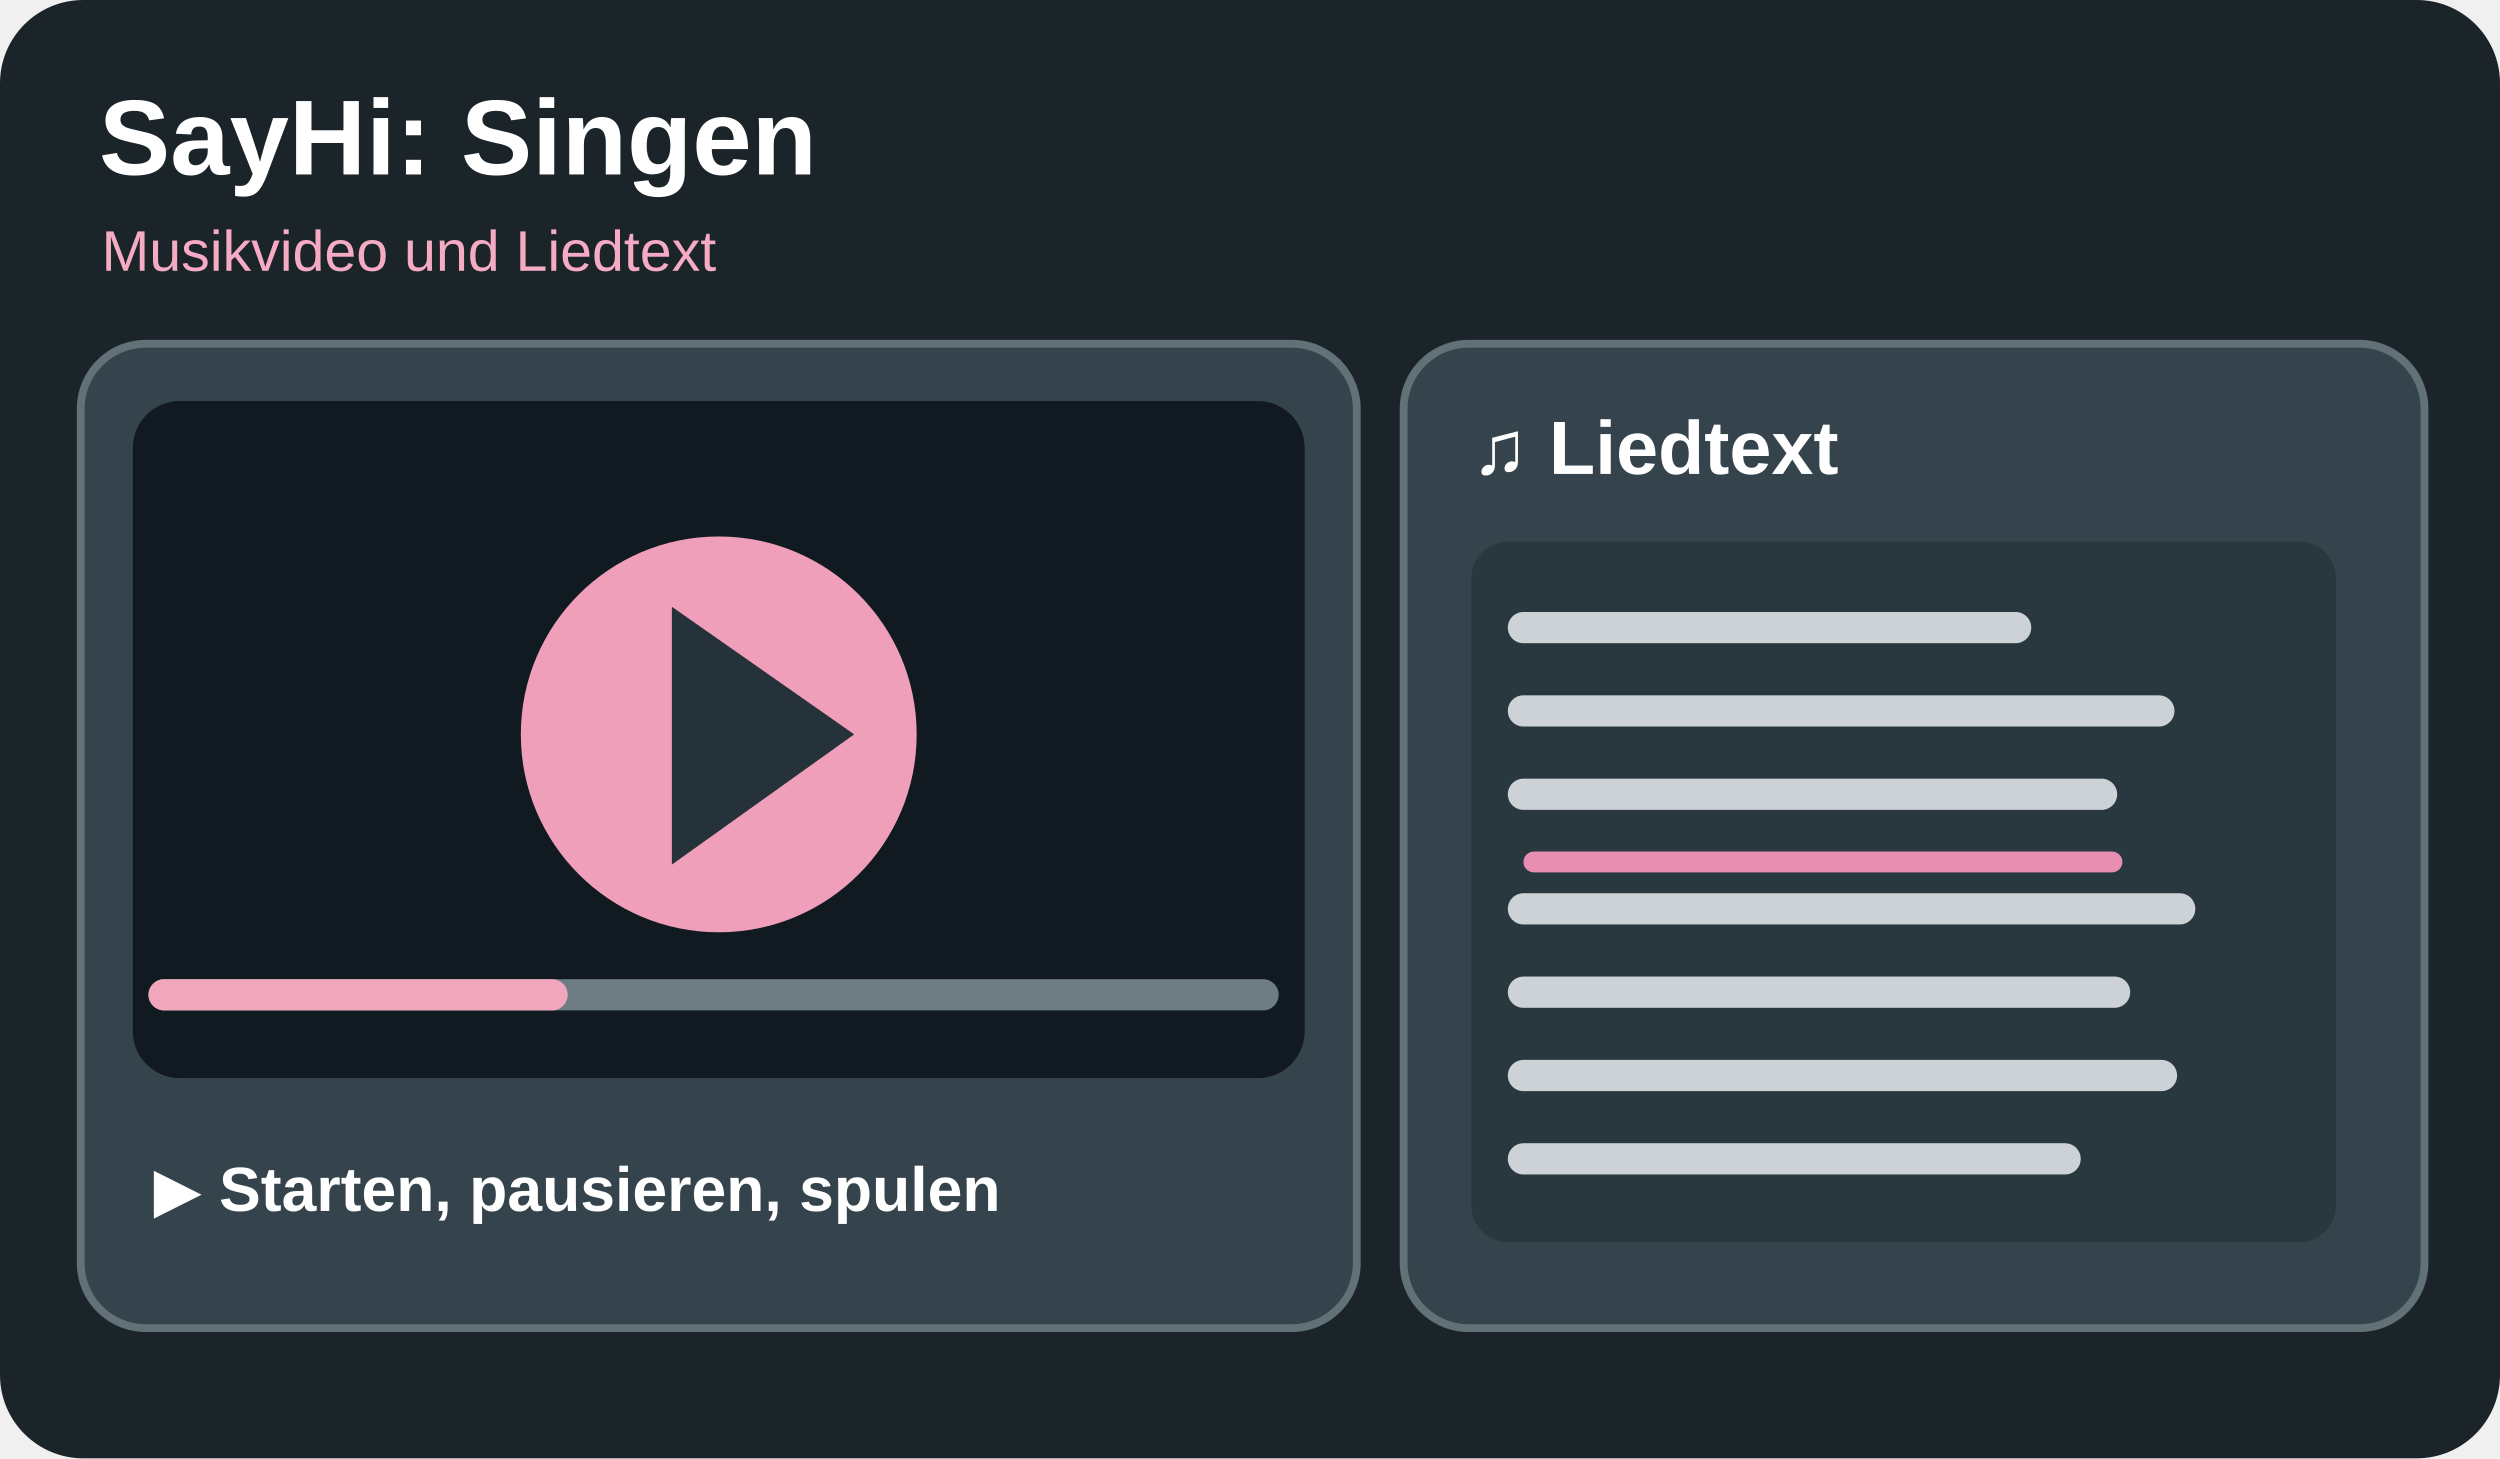
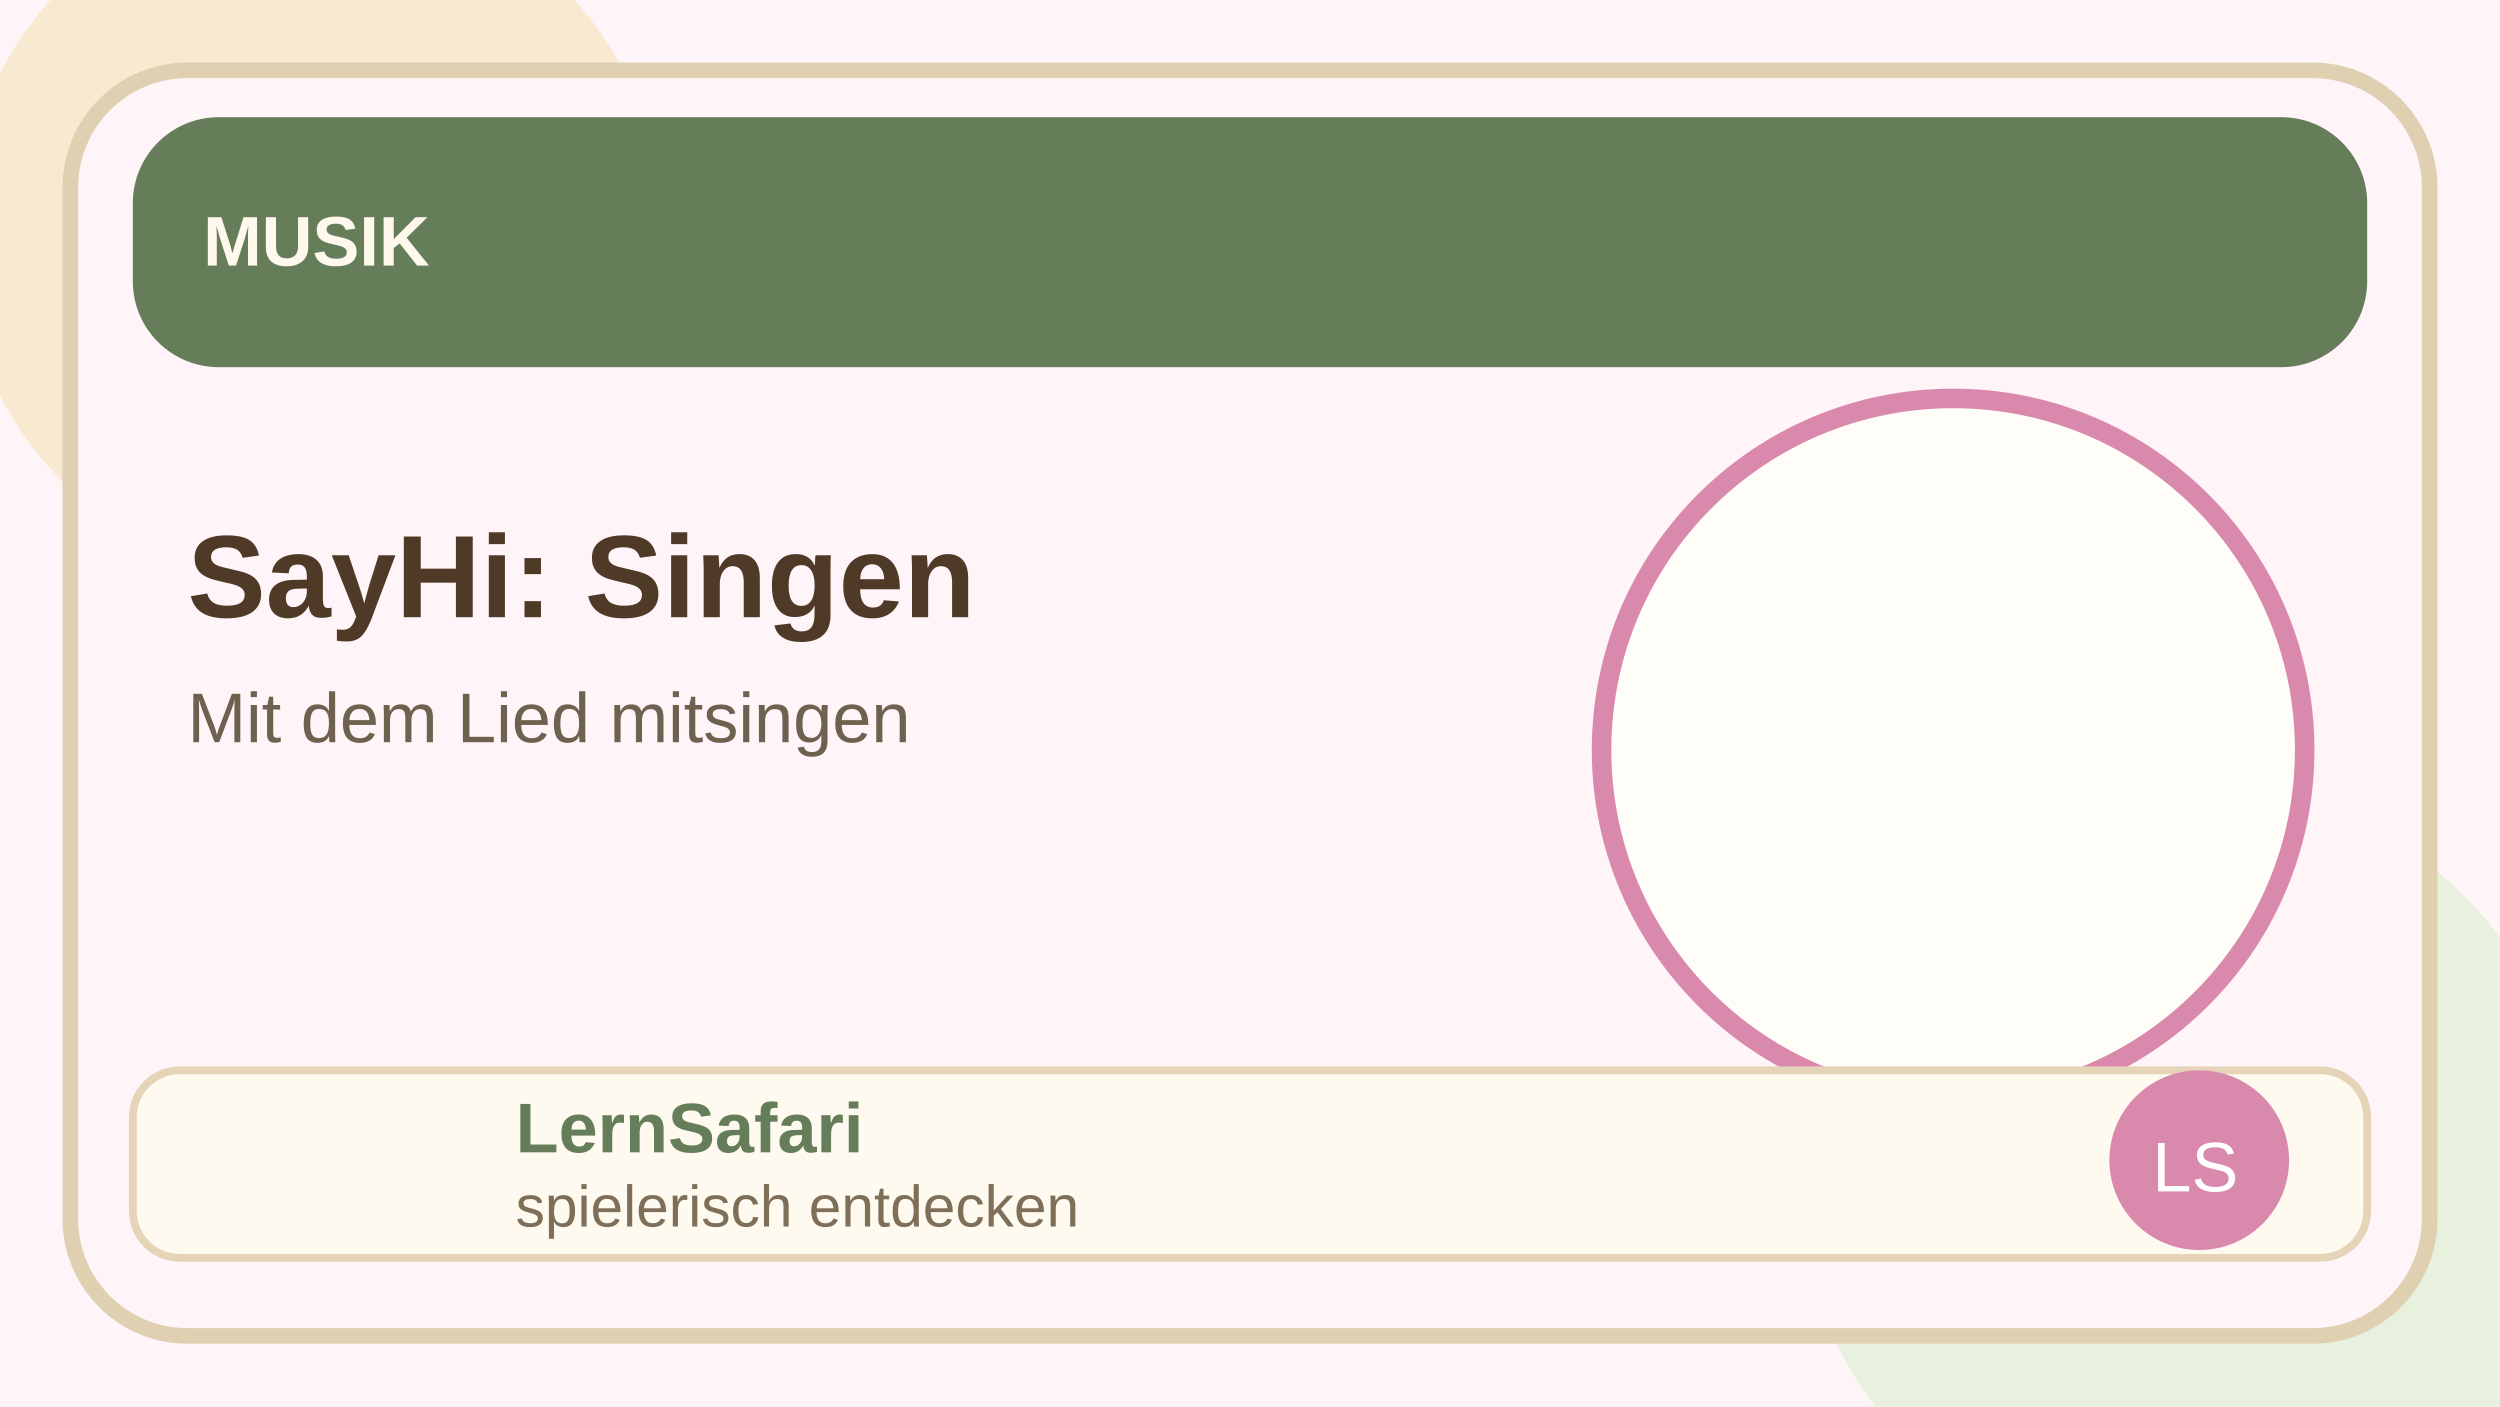
- <svg xmlns="http://www.w3.org/2000/svg" viewBox="0 0 960 560" role="img" aria-label="SayHi Singen: Musikvideo und Liedtext nebeneinander">
-   <rect width="960" height="560" rx="32" fill="#1b2429" />
-   <text x="38" y="67" font-size="41" font-family="Arial,sans-serif" font-weight="800" fill="#fff">SayHi: Singen</text>
-   <text x="39" y="104" font-size="22" font-family="Arial,sans-serif" fill="#f5abc3">Musikvideo und Liedtext</text>
-   <rect x="31" y="132" width="490" height="378" rx="25" fill="#35444c" stroke="#627078" stroke-width="3" />
-   <rect x="51" y="154" width="450" height="260" rx="18" fill="#101a20" />
-   <circle cx="276" cy="282" r="76" fill="#ef9fba" />
-   <path d="M258 233l70 49-70 50z" fill="#263239" />
-   <rect x="57" y="376" width="434" height="12" rx="6" fill="#6e7c83" />
-   <rect x="57" y="376" width="161" height="12" rx="6" fill="#f0a7bc" />
-   <text x="59" y="465" font-size="24" font-family="Arial,sans-serif" font-weight="700" fill="#fff">▶  Starten, pausieren, spulen</text>
-   <rect x="539" y="132" width="392" height="378" rx="25" fill="#35444c" stroke="#627078" stroke-width="3" />
-   <text x="565" y="182" font-size="29" font-family="Arial,sans-serif" font-weight="800" fill="#fff">♫  Liedtext</text>
-   <rect x="565" y="208" width="332" height="269" rx="14" fill="#29373f" />
-   <path d="M585 241h189M585 273h244M585 305h222M585 349h252M585 381h227M585 413h245M585 445h208" stroke="#f5f8fa" stroke-opacity=".8" stroke-width="12" stroke-linecap="round" />
-   <rect x="585" y="327" width="230" height="8" rx="4" fill="#e88fb1" />
+ <svg xmlns="http://www.w3.org/2000/svg" width="640" height="360" viewBox="0 0 640 360">
+   <rect width="640" height="360" fill="#FFF4F8" />
+   <circle cx="80" cy="60" r="90" fill="#f8ead0" />
+   <circle cx="560" cy="300" r="100" fill="#e8f0de" />
+   <rect x="18" y="18" width="604" height="324" rx="30" fill="#FFF4F8" stroke="#e0d0b2" stroke-width="4" />
+   <rect x="34" y="30" width="572" height="64" rx="22" fill="#667D5A" />
+   <text x="52" y="68" font-family="Arial, sans-serif" font-size="18" font-weight="700" fill="#fff8ec">MUSIK</text>
+   <text x="48" y="158" font-family="Arial, sans-serif" font-size="30" font-weight="700" fill="#4f3a27">SayHi: Singen</text>
+   <text x="48" y="190" font-family="Arial, sans-serif" font-size="18" fill="#6f614f">Mit dem Lied mitsingen</text>
+   <circle cx="500" cy="192" r="90" fill="#fffdf7" stroke="#D98AAC" stroke-width="5" />
+   <rect x="34" y="274" width="572" height="48" rx="12" fill="#fffaf0" stroke="#e6d4b9" stroke-width="2" />
+   <text x="132" y="295" font-family="Arial, sans-serif" font-size="18" font-weight="700" fill="#667D5A">LernSafari</text>
+   <text x="132" y="314" font-family="Arial, sans-serif" font-size="15" fill="#7f6f58">spielerisch entdecken</text>
+   <circle cx="563" cy="297" r="23" fill="#D98AAC" />
+   <text x="551" y="305" font-family="Arial, sans-serif" font-size="18" fill="#fff">LS</text>
</svg>
